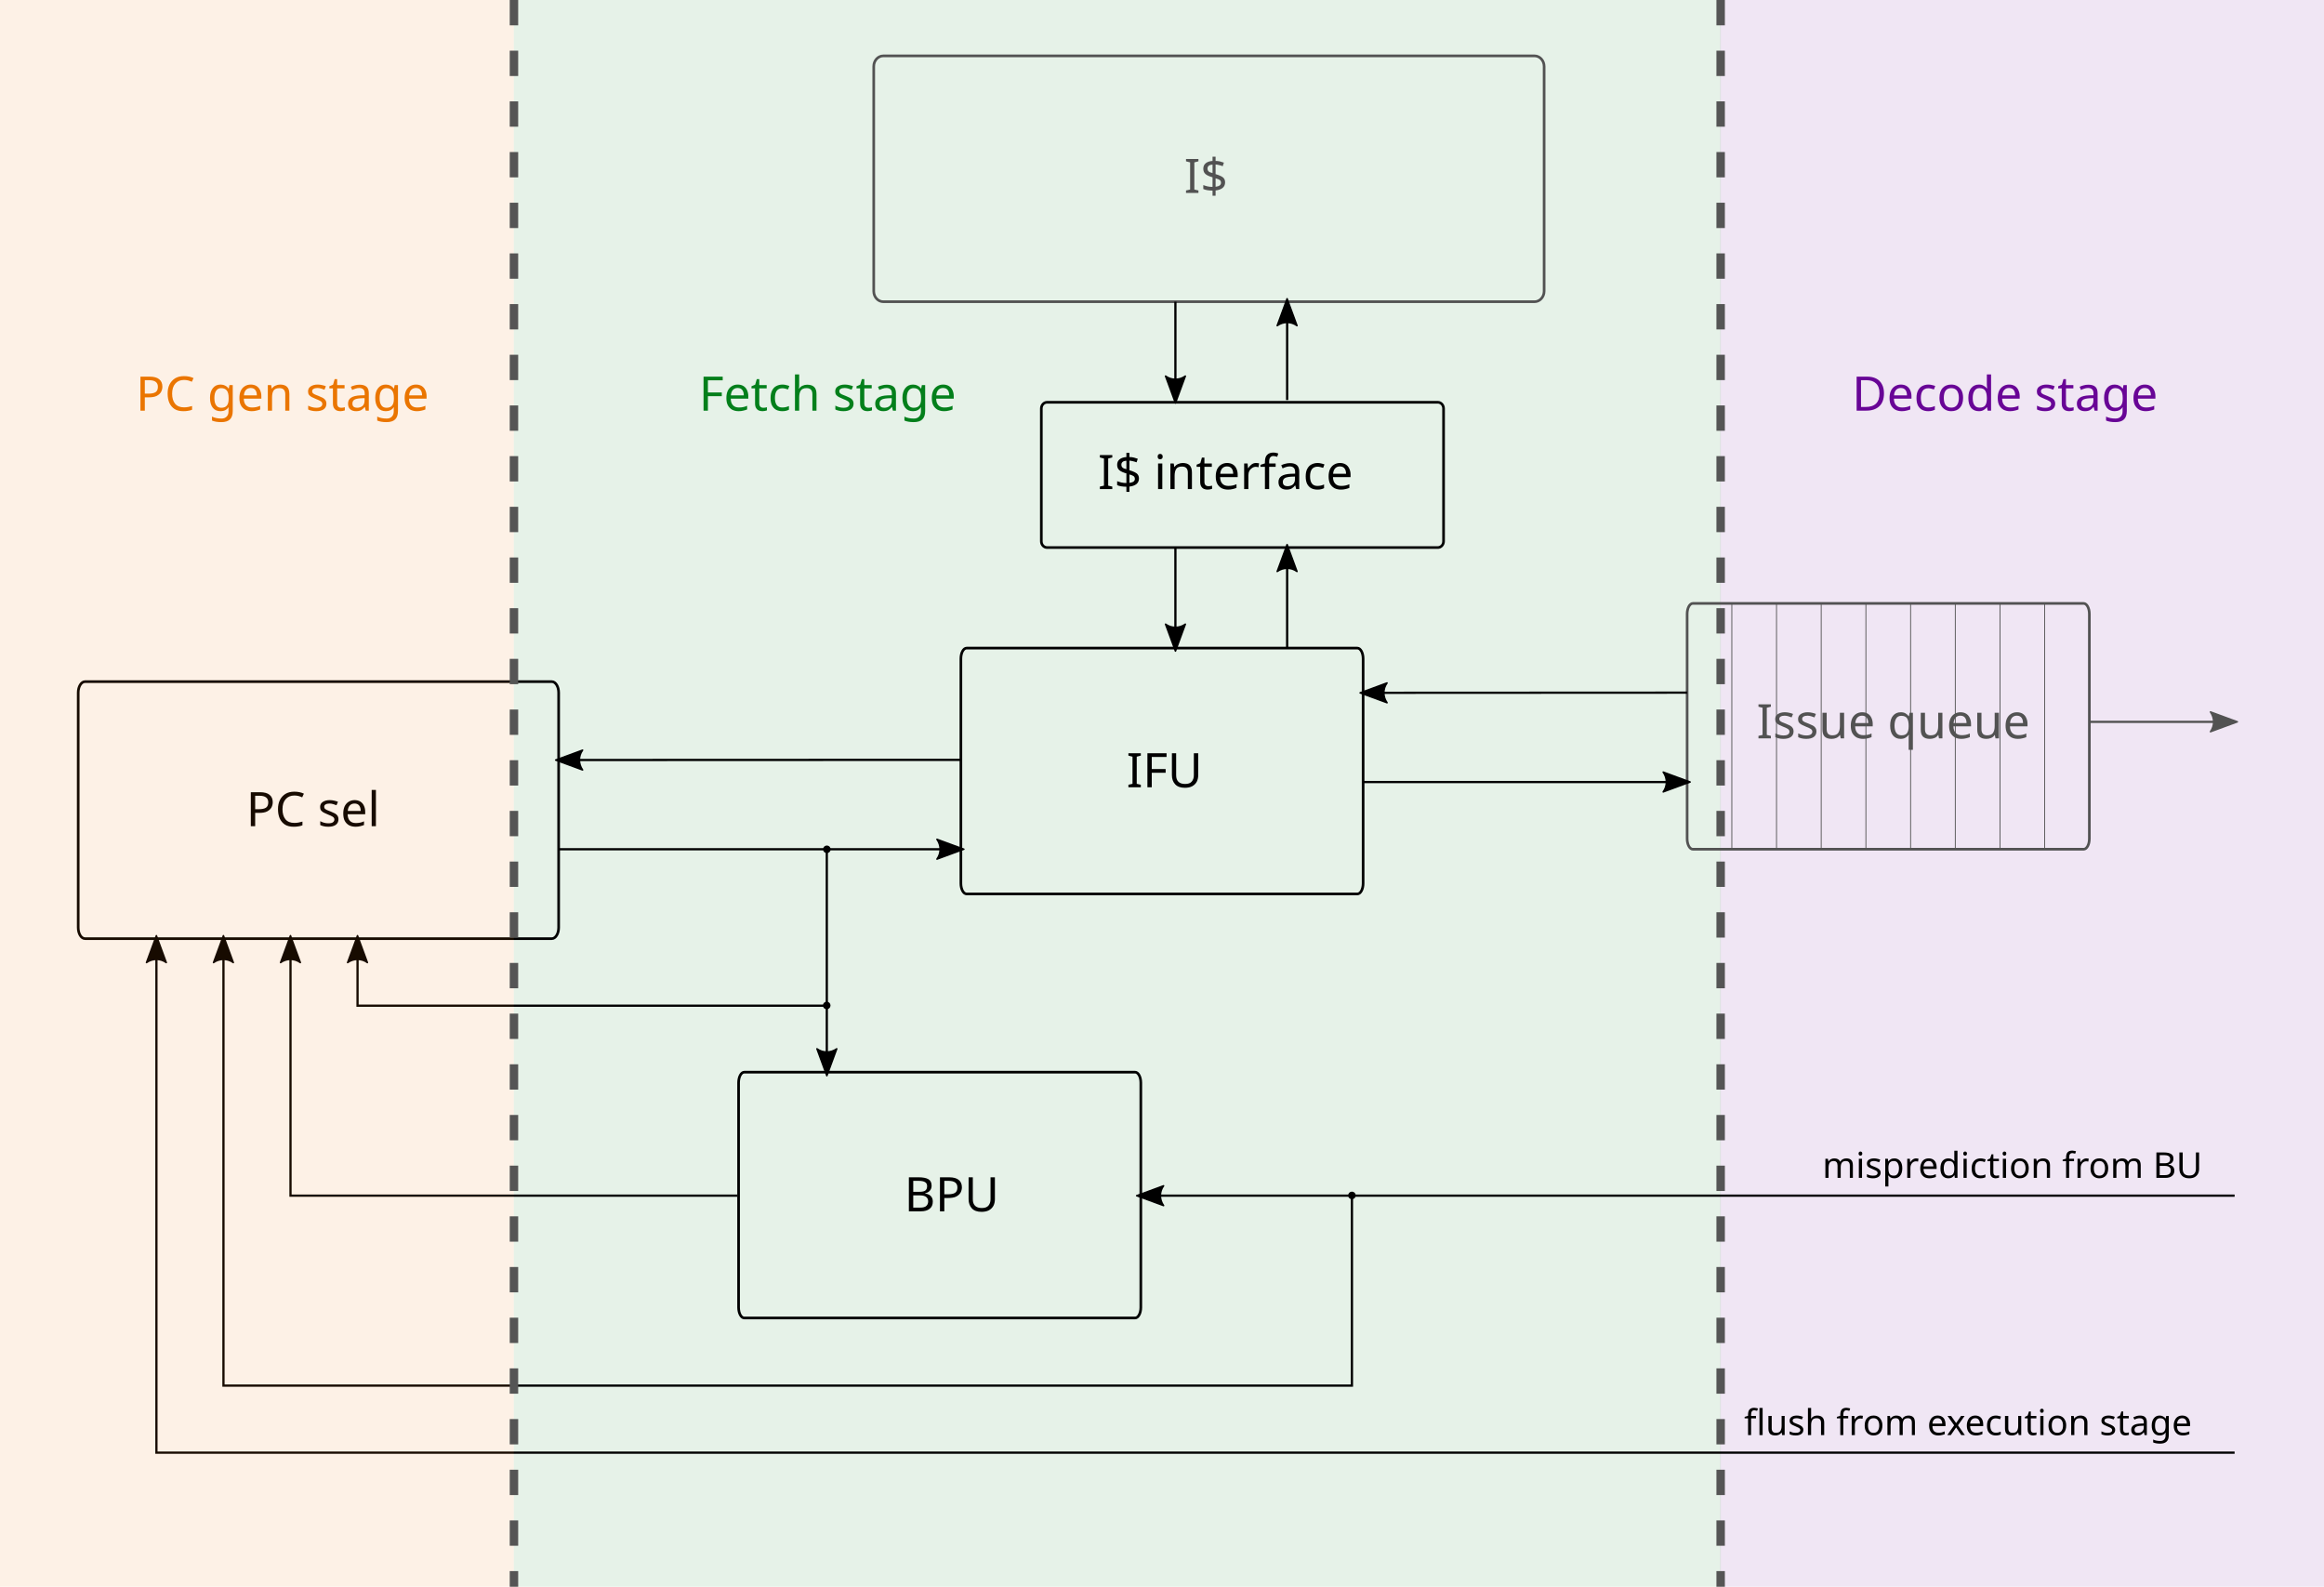
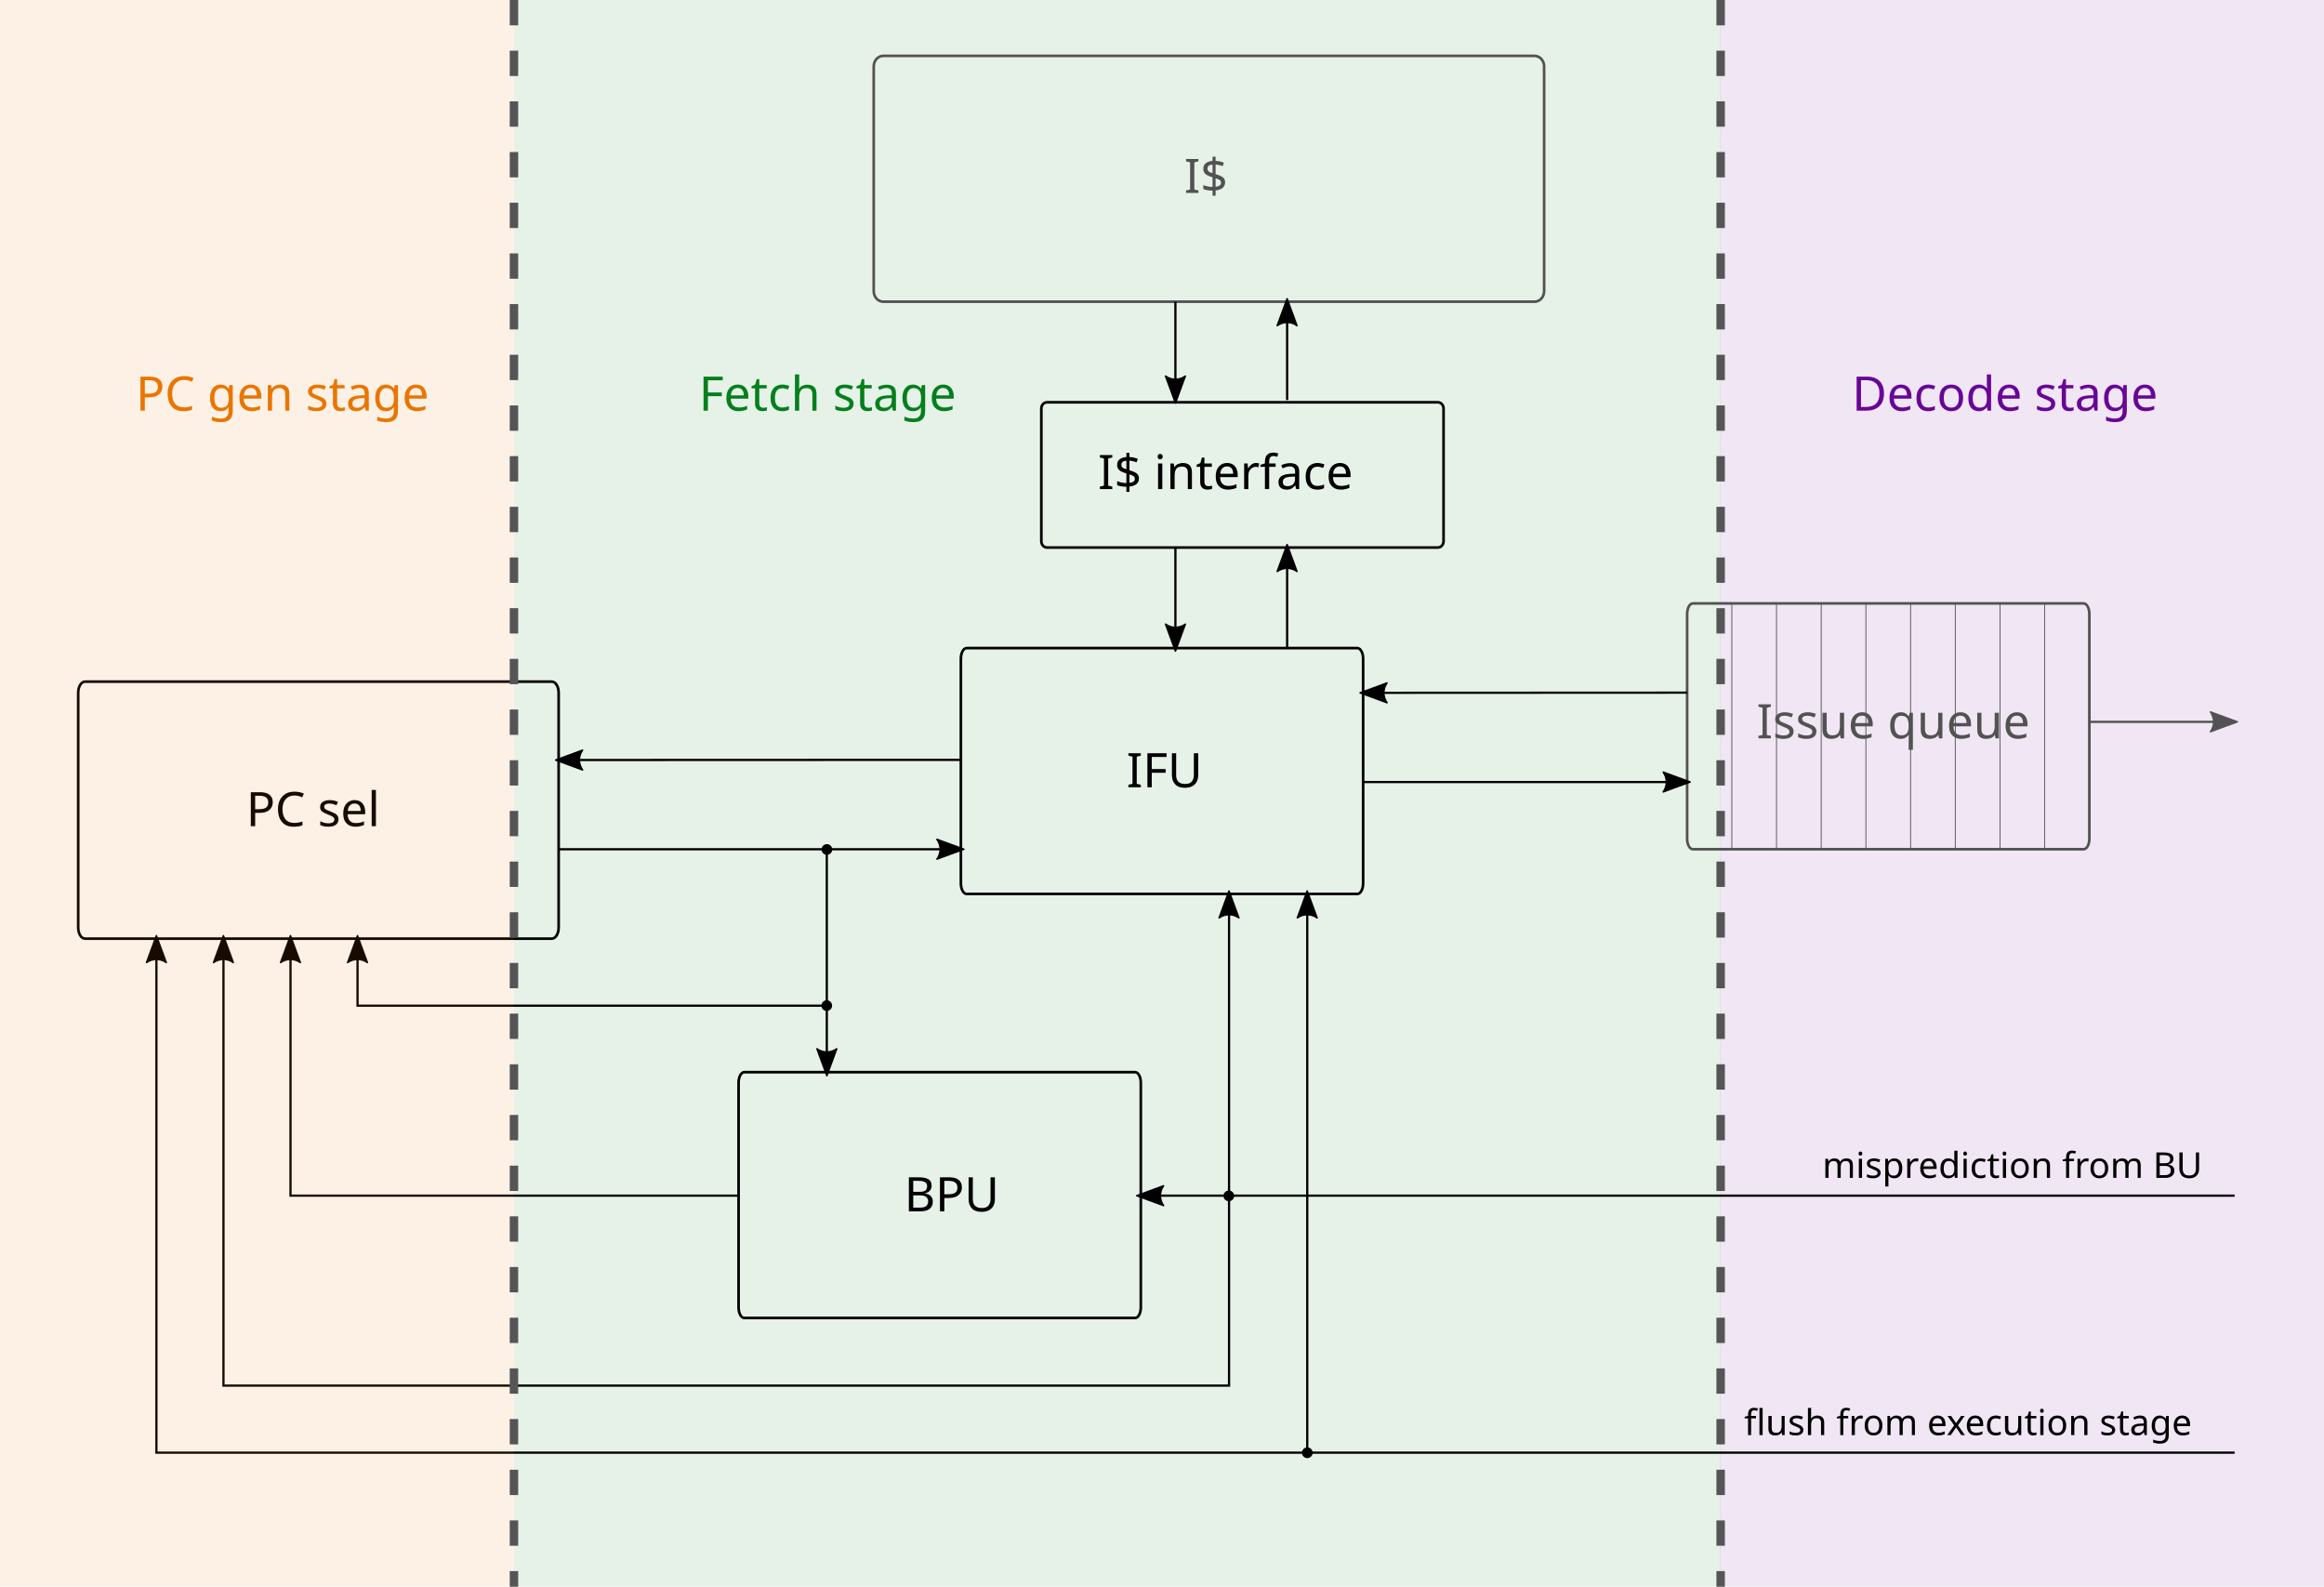
<svg xmlns="http://www.w3.org/2000/svg" width="275.167mm" height="187.854mm" viewBox="0 0 275.167 187.854" version="1.1" id="svg8">
  <defs id="defs2">
+     <marker style="overflow:visible" id="marker1160" refX="0" refY="0" orient="auto">
+       <path transform="matrix(-1.1,0,0,-1.1,-1.1,0)" d="M 8.719,4.034 -2.207,0.016 8.719,-4.002 c -1.745,2.372 -1.735,5.617 -6e-7,8.035 z" style="fill:#000000;fill-opacity:1;fill-rule:evenodd;stroke:#000000;stroke-width:0.625;stroke-linejoin:round;stroke-opacity:1" id="path1158" />
+     </marker>
+     <marker style="overflow:visible" id="marker1036" refX="0" refY="0" orient="auto">
+       <path transform="matrix(-1.1,0,0,-1.1,-1.1,0)" d="M 8.719,4.034 -2.207,0.016 8.719,-4.002 c -1.745,2.372 -1.735,5.617 -6e-7,8.035 z" style="fill:#000000;fill-opacity:1;fill-rule:evenodd;stroke:#000000;stroke-width:0.625;stroke-linejoin:round;stroke-opacity:1" id="path1034" />
+     </marker>
    <marker orient="auto" refY="0" refX="0" id="marker9474" style="overflow:visible">
      <path id="path9472" style="fill:#000000;fill-opacity:1;fill-rule:evenodd;stroke:#000000;stroke-width:0.625;stroke-linejoin:round;stroke-opacity:1" d="M 8.719,4.034 -2.207,0.016 8.719,-4.002 c -1.745,2.372 -1.735,5.617 -6e-7,8.035 z" transform="matrix(-1.1,0,0,-1.1,-1.1,0)" />
    </marker>
    <marker style="overflow:visible" id="marker9354" refX="0" refY="0" orient="auto">
      <path transform="matrix(-1.1,0,0,-1.1,-1.1,0)" d="M 8.719,4.034 -2.207,0.016 8.719,-4.002 c -1.745,2.372 -1.735,5.617 -6e-7,8.035 z" style="fill:#000000;fill-opacity:1;fill-rule:evenodd;stroke:#000000;stroke-width:0.625;stroke-linejoin:round;stroke-opacity:1" id="path9352" />
    </marker>
    <marker orient="auto" refY="0" refX="0" id="marker8982" style="overflow:visible">
      <path id="path8980" style="fill:#000000;fill-opacity:1;fill-rule:evenodd;stroke:#000000;stroke-width:0.625;stroke-linejoin:round;stroke-opacity:1" d="M 8.719,4.034 -2.207,0.016 8.719,-4.002 c -1.745,2.372 -1.735,5.617 -6e-7,8.035 z" transform="matrix(-1.1,0,0,-1.1,-1.1,0)" />
    </marker>
    <marker style="overflow:visible" id="marker6156" refX="0" refY="0" orient="auto">
      <path transform="matrix(-1.1,0,0,-1.1,-1.1,0)" d="M 8.719,4.034 -2.207,0.016 8.719,-4.002 c -1.745,2.372 -1.735,5.617 -6e-7,8.035 z" style="fill:#000000;fill-opacity:1;fill-rule:evenodd;stroke:#000000;stroke-width:0.625;stroke-linejoin:round;stroke-opacity:1" id="path6154" />
    </marker>
    <marker style="overflow:visible" id="marker6092" refX="0" refY="0" orient="auto">
      <path transform="matrix(-1.1,0,0,-1.1,-1.1,0)" d="M 8.719,4.034 -2.207,0.016 8.719,-4.002 c -1.745,2.372 -1.735,5.617 -6e-7,8.035 z" style="fill:#000000;fill-opacity:1;fill-rule:evenodd;stroke:#000000;stroke-width:0.625;stroke-linejoin:round;stroke-opacity:1" id="path6090" />
    </marker>
    <marker orient="auto" refY="0" refX="0" id="marker4937" style="overflow:visible">
      <path id="path4935" style="fill:#000000;fill-opacity:1;fill-rule:evenodd;stroke:#000000;stroke-width:0.625;stroke-linejoin:round;stroke-opacity:1" d="M 8.719,4.034 -2.207,0.016 8.719,-4.002 c -1.745,2.372 -1.735,5.617 -6e-7,8.035 z" transform="matrix(-1.1,0,0,-1.1,-1.1,0)" />
    </marker>
    <marker style="overflow:visible" id="marker4879" refX="0" refY="0" orient="auto">
      <path transform="matrix(-1.1,0,0,-1.1,-1.1,0)" d="M 8.719,4.034 -2.207,0.016 8.719,-4.002 c -1.745,2.372 -1.735,5.617 -6e-7,8.035 z" style="fill:#000000;fill-opacity:1;fill-rule:evenodd;stroke:#000000;stroke-width:0.625;stroke-linejoin:round;stroke-opacity:1" id="path4877" />
    </marker>
    <marker orient="auto" refY="0" refX="0" id="Arrow2Lend" style="overflow:visible">
      <path id="path3835" style="fill:#000000;fill-opacity:1;fill-rule:evenodd;stroke:#000000;stroke-width:0.625;stroke-linejoin:round;stroke-opacity:1" d="M 8.719,4.034 -2.207,0.016 8.719,-4.002 c -1.745,2.372 -1.735,5.617 -6e-7,8.035 z" transform="matrix(-1.1,0,0,-1.1,-1.1,0)" />
    </marker>
    <marker orient="auto" refY="0" refX="0" id="marker4124" style="overflow:visible">
      <path id="path4122" style="fill:#000000;fill-opacity:1;fill-rule:evenodd;stroke:#000000;stroke-width:0.625;stroke-linejoin:round;stroke-opacity:1" d="M 8.719,4.034 -2.207,0.016 8.719,-4.002 c -1.745,2.372 -1.735,5.617 -6e-7,8.035 z" transform="scale(-0.6)" />
    </marker>
    <marker orient="auto" refY="0" refX="0" id="Arrow2Mend" style="overflow:visible">
      <path id="path3841" style="fill:#000000;fill-opacity:1;fill-rule:evenodd;stroke:#000000;stroke-width:0.625;stroke-linejoin:round;stroke-opacity:1" d="M 8.719,4.034 -2.207,0.016 8.719,-4.002 c -1.745,2.372 -1.735,5.617 -6e-7,8.035 z" transform="scale(-0.6)" />
    </marker>
    <marker orient="auto" refY="0" refX="0" id="Arrow1Mend" style="overflow:visible">
      <path id="path3823" d="M 0,0 5,-5 -12.5,0 5,5 Z" style="fill:#000000;fill-opacity:1;fill-rule:evenodd;stroke:#000000;stroke-width:1pt;stroke-opacity:1" transform="matrix(-0.4,0,0,-0.4,-4,0)" />
    </marker>
    <marker orient="auto" refY="0" refX="0" id="Arrow2Lend-6" style="overflow:visible">
      <path id="path3835-1" style="fill:#000000;fill-opacity:1;fill-rule:evenodd;stroke:#000000;stroke-width:0.625;stroke-linejoin:round;stroke-opacity:1" d="M 8.719,4.034 -2.207,0.016 8.719,-4.002 c -1.745,2.372 -1.735,5.617 -6e-7,8.035 z" transform="matrix(-1.1,0,0,-1.1,-1.1,0)" />
    </marker>
    <marker orient="auto" refY="0" refX="0" id="marker4937-7" style="overflow:visible">
      <path id="path4935-9" style="fill:#000000;fill-opacity:1;fill-rule:evenodd;stroke:#000000;stroke-width:0.625;stroke-linejoin:round;stroke-opacity:1" d="M 8.719,4.034 -2.207,0.016 8.719,-4.002 c -1.745,2.372 -1.735,5.617 -6e-7,8.035 z" transform="matrix(-1.1,0,0,-1.1,-1.1,0)" />
    </marker>
    <marker style="overflow:visible" id="marker6156-5" refX="0" refY="0" orient="auto">
      <path transform="matrix(-1.1,0,0,-1.1,-1.1,0)" d="M 8.719,4.034 -2.207,0.016 8.719,-4.002 c -1.745,2.372 -1.735,5.617 -6e-7,8.035 z" style="fill:#000000;fill-opacity:1;fill-rule:evenodd;stroke:#000000;stroke-width:0.625;stroke-linejoin:round;stroke-opacity:1" id="path6154-9" />
    </marker>
    <marker style="overflow:visible" id="marker6092-2" refX="0" refY="0" orient="auto">
      <path transform="matrix(-1.1,0,0,-1.1,-1.1,0)" d="M 8.719,4.034 -2.207,0.016 8.719,-4.002 c -1.745,2.372 -1.735,5.617 -6e-7,8.035 z" style="fill:#000000;fill-opacity:1;fill-rule:evenodd;stroke:#000000;stroke-width:0.625;stroke-linejoin:round;stroke-opacity:1" id="path6090-2" />
    </marker>
    <marker orient="auto" refY="0" refX="0" id="Arrow2Lend-7" style="overflow:visible">
      <path id="path3835-3" style="fill:#000000;fill-opacity:1;fill-rule:evenodd;stroke:#000000;stroke-width:0.625;stroke-linejoin:round;stroke-opacity:1" d="M 8.719,4.034 -2.207,0.016 8.719,-4.002 c -1.745,2.372 -1.735,5.617 -6e-7,8.035 z" transform="matrix(-1.1,0,0,-1.1,-1.1,0)" />
    </marker>
    <marker orient="auto" refY="0" refX="0" id="Arrow2Lend-6-6" style="overflow:visible">
      <path id="path3835-1-1" style="fill:#000000;fill-opacity:1;fill-rule:evenodd;stroke:#000000;stroke-width:0.625;stroke-linejoin:round;stroke-opacity:1" d="M 8.719,4.034 -2.207,0.016 8.719,-4.002 c -1.745,2.372 -1.735,5.617 -6e-7,8.035 z" transform="matrix(-1.1,0,0,-1.1,-1.1,0)" />
    </marker>
    <marker orient="auto" refY="0" refX="0" id="Arrow2Lend-7-8" style="overflow:visible">
      <path id="path3835-3-4" style="fill:#525252;fill-opacity:1;fill-rule:evenodd;stroke:#525252;stroke-width:0.625;stroke-linejoin:round;stroke-opacity:1" d="M 8.719,4.034 -2.207,0.016 8.719,-4.002 c -1.745,2.372 -1.735,5.617 -6e-7,8.035 z" transform="matrix(-1.1,0,0,-1.1,-1.1,0)" />
    </marker>
  </defs>
  <g id="layer1" transform="translate(-1.388341e-6,4.62502)">
    <rect style="fill:#680596;fill-opacity:0.098;stroke:none;stroke-width:0.3;stroke-miterlimit:4;stroke-dasharray:none;stroke-dashoffset:0;stroke-opacity:1" id="rect12276" width="71.495" height="187.854" x="203.672" y="-4.625" ry="6.5688194e-16" />
    <rect ry="6.5688194e-16" y="-4.625" x="60.838" height="187.854" width="142.907" id="rect12274" style="fill:#037f1b;fill-opacity:0.098;stroke:none;stroke-width:0.3;stroke-miterlimit:4;stroke-dasharray:none;stroke-dashoffset:0;stroke-opacity:1" />
    <rect rx="0.813" ry="1.304" style="fill:none;fill-opacity:1;stroke:#000000;stroke-width:0.313;stroke-opacity:1" y="76.073" x="9.26" height="30.427" width="56.885" id="rect3715-4" />
    <text id="text4524-2" y="93.307" x="29.114" style="font-style:normal;font-variant:normal;font-weight:normal;font-stretch:normal;font-size:5.651px;line-height:1.25;font-family:'Ubuntu Mono';-inkscape-font-specification:'Ubuntu Mono';letter-spacing:0px;word-spacing:0px;fill:#000000;fill-opacity:1;stroke:none;stroke-width:0.265" xml:space="preserve" transform="scale(1.001237,0.9987643)">
      <tspan style="font-size:5.651px;stroke-width:0.265" y="93.307" x="29.114" id="tspan4522-9">PC sel</tspan>
    </text>
    <rect rx="0.68" ry="1.247" style="fill:none;fill-opacity:1;stroke:#000000;stroke-width:0.313;stroke-opacity:1" y="72.104" x="113.771" height="29.104" width="47.625" id="rect3715-4-7" />
    <text id="text4524-2-5" y="88.691" x="133.223" style="font-style:normal;font-variant:normal;font-weight:normal;font-stretch:normal;font-size:5.651px;line-height:1.25;font-family:'Ubuntu Mono';-inkscape-font-specification:'Ubuntu Mono';letter-spacing:0px;word-spacing:0px;fill:#000000;fill-opacity:1;stroke:none;stroke-width:0.265" xml:space="preserve" transform="scale(1.001237,0.9987643)">
      <tspan style="font-size:5.651px;stroke-width:0.265" y="88.691" x="133.223" id="tspan4522-9-3">IFU</tspan>
    </text>
    <rect rx="0.68" ry="1.247" style="fill:none;fill-opacity:1;stroke:#000000;stroke-width:0.313;stroke-opacity:1" y="122.307" x="87.45" height="29.104" width="47.625" id="rect3715-4-7-6" />
    <text id="text4524-2-5-2" y="138.955" x="106.935" style="font-style:normal;font-variant:normal;font-weight:normal;font-stretch:normal;font-size:5.651px;line-height:1.25;font-family:'Ubuntu Mono';-inkscape-font-specification:'Ubuntu Mono';letter-spacing:0px;word-spacing:0px;fill:#000000;fill-opacity:1;stroke:none;stroke-width:0.265" xml:space="preserve" transform="scale(1.001237,0.9987643)">
      <tspan style="font-size:5.651px;stroke-width:0.265" y="138.955" x="106.935" id="tspan4522-9-3-9">BPU</tspan>
    </text>
    <rect rx="1.134" ry="1.247" style="fill:none;fill-opacity:1;stroke:#525252;stroke-width:0.313;stroke-opacity:1" y="1.99" x="103.452" height="29.104" width="79.375" id="rect3715-4-7-2" />
    <text id="text4524-2-5-7" y="18.246" x="140.035" style="font-style:normal;font-variant:normal;font-weight:normal;font-stretch:normal;font-size:5.651px;line-height:1.25;font-family:'Ubuntu Mono';-inkscape-font-specification:'Ubuntu Mono';letter-spacing:0px;word-spacing:0px;fill:#525252;fill-opacity:1;stroke:none;stroke-width:0.265;" xml:space="preserve" transform="scale(1.001237,0.9987643)">
      <tspan style="font-size:5.651px;fill:#525252;fill-opacity:1;stroke-width:0.265;" y="18.246" x="140.035" id="tspan4522-9-3-0">I$</tspan>
    </text>
    <rect rx="0.68" ry="1.247" style="fill:none;fill-opacity:1;stroke:#525252;stroke-width:0.313;stroke-opacity:1" y="66.812" x="199.76" height="29.104" width="47.625" id="rect3715-4-7-3" />
    <text id="text4524-2-5-6" y="82.892" x="207.73" style="font-style:normal;font-variant:normal;font-weight:normal;font-stretch:normal;font-size:5.651px;line-height:1.25;font-family:'Ubuntu Mono';-inkscape-font-specification:'Ubuntu Mono';letter-spacing:0px;word-spacing:0px;fill:#525252;fill-opacity:1;stroke:none;stroke-width:0.265" xml:space="preserve" transform="scale(1.001237,0.9987643)">
      <tspan style="font-size:5.651px;fill:#525252;fill-opacity:1;stroke-width:0.265" y="82.892" x="207.73" id="tspan4522-9-3-06">Issue queue</tspan>
    </text>
    <path id="path3007" d="M 66.146,95.917 H 113.771" style="fill:none;stroke:#000000;stroke-width:0.265;stroke-linecap:butt;stroke-linejoin:miter;stroke-miterlimit:4;stroke-dasharray:none;stroke-opacity:1;marker-end:url(#Arrow2Lend)" />
    <path id="path3007-8" d="m 113.771,85.333 -47.625,0.019" style="fill:none;stroke:#000000;stroke-width:0.265;stroke-linecap:butt;stroke-linejoin:miter;stroke-miterlimit:4;stroke-dasharray:none;stroke-opacity:1;marker-end:url(#Arrow2Lend-6)" />
    <path id="path4867" d="M 97.896,95.917 V 122.375" style="fill:none;stroke:#000000;stroke-width:0.265px;stroke-linecap:butt;stroke-linejoin:miter;stroke-opacity:1;marker-end:url(#marker4879)" />
    <path id="path4869" d="M 97.896,114.438 H 42.333 V 106.5" style="fill:none;stroke:#000000;stroke-width:0.265px;stroke-linecap:butt;stroke-linejoin:miter;stroke-opacity:1;marker-end:url(#marker4937)" />
    <path id="path4869-2" d="M 87.312,136.927 H 34.396 V 106.5" style="fill:none;stroke:#000000;stroke-width:0.265px;stroke-linecap:butt;stroke-linejoin:miter;stroke-opacity:1;marker-end:url(#marker4937-7)" />
    <path id="path6080" d="m 139.171,60.198 v 11.906" style="fill:none;stroke:#000000;stroke-width:0.265px;stroke-linecap:butt;stroke-linejoin:miter;stroke-opacity:1;marker-end:url(#marker6092)" />
    <path id="path6082" d="M 152.4,72.104 V 60.198" style="fill:none;stroke:#000000;stroke-width:0.265px;stroke-linecap:butt;stroke-linejoin:miter;stroke-opacity:1;marker-end:url(#marker6156)" />
    <rect rx="0.68" ry="0.737" style="fill:none;fill-opacity:1;stroke:#000000;stroke-width:0.313;stroke-opacity:1" y="43" x="123.296" height="17.198" width="47.625" id="rect3715-4-7-2-0" />
    <text id="text4524-2-5-7-2" y="53.347" x="129.848" style="font-style:normal;font-variant:normal;font-weight:normal;font-stretch:normal;font-size:5.651px;line-height:1.25;font-family:'Ubuntu Mono';-inkscape-font-specification:'Ubuntu Mono';letter-spacing:0px;word-spacing:0px;fill:#000000;fill-opacity:1;stroke:none;stroke-width:0.265" xml:space="preserve" transform="scale(1.001237,0.9987643)">
      <tspan style="font-size:5.651px;stroke-width:0.265" y="53.347" x="129.848" id="tspan4522-9-3-0-3">I$ interface</tspan>
    </text>
    <path id="path6080-8" d="M 139.171,31.094 V 42.735" style="fill:none;stroke:#000000;stroke-width:0.265px;stroke-linecap:butt;stroke-linejoin:miter;stroke-opacity:1;marker-end:url(#marker6092-2)" />
    <path id="path6082-9" d="M 152.4,42.735 V 31.094" style="fill:none;stroke:#000000;stroke-width:0.265px;stroke-linecap:butt;stroke-linejoin:miter;stroke-opacity:1;marker-end:url(#marker6156-5)" />
    <path id="path3007-2" d="m 161.396,87.96 h 38.365" style="fill:none;stroke:#000000;stroke-width:0.265;stroke-linecap:butt;stroke-linejoin:miter;stroke-miterlimit:4;stroke-dasharray:none;stroke-opacity:1;marker-end:url(#Arrow2Lend-7)" />
    <path id="path3007-8-9" d="m 199.76,77.377 -38.365,0.019" style="fill:none;stroke:#000000;stroke-width:0.265;stroke-linecap:butt;stroke-linejoin:miter;stroke-miterlimit:4;stroke-dasharray:none;stroke-opacity:1;marker-end:url(#Arrow2Lend-6-6)" />
    <path id="path8972" d="M 264.583,136.927 H 134.937" style="fill:none;stroke:#000000;stroke-width:0.265;stroke-linecap:butt;stroke-linejoin:miter;stroke-miterlimit:4;stroke-dasharray:none;stroke-opacity:1;marker-end:url(#marker8982)" />
-     <path id="path9344" d="m 160.073,136.927 v 22.49 H 26.458 V 106.5" style="fill:none;stroke:#000000;stroke-width:0.265px;stroke-linecap:butt;stroke-linejoin:miter;stroke-opacity:1;marker-end:url(#marker9354)" />
+     <path id="path9344" d="m 145.521,136.927 v 22.49 H 26.458 V 106.5" style="fill:none;stroke:#000000;stroke-width:0.265px;stroke-linecap:butt;stroke-linejoin:miter;stroke-opacity:1;marker-end:url(#marker9354)" />
    <path id="path9464" d="M 264.583,167.354 H 18.521 V 106.5" style="fill:none;stroke:#000000;stroke-width:0.265px;stroke-linecap:butt;stroke-linejoin:miter;stroke-opacity:1;marker-end:url(#marker9474)" />
    <text id="text4524-2-5-2-3" y="134.995" x="215.503" style="font-style:normal;font-variant:normal;font-weight:normal;font-stretch:normal;font-size:4.233px;line-height:1.25;font-family:'Ubuntu Mono';-inkscape-font-specification:'Ubuntu Mono, Normal';font-variant-ligatures:normal;font-variant-caps:normal;font-variant-numeric:normal;font-feature-settings:normal;text-align:start;letter-spacing:0px;word-spacing:0px;writing-mode:lr-tb;text-anchor:start;fill:#000000;fill-opacity:1;stroke:none;stroke-width:0.265" xml:space="preserve" transform="scale(1.001237,0.9987643)">
      <tspan style="font-style:normal;font-variant:normal;font-weight:normal;font-stretch:normal;font-size:4.233px;font-family:'Ubuntu Mono';-inkscape-font-specification:'Ubuntu Mono, Normal';font-variant-ligatures:normal;font-variant-caps:normal;font-variant-numeric:normal;font-feature-settings:normal;text-align:start;writing-mode:lr-tb;text-anchor:start;stroke-width:0.265" y="134.995" x="215.503" id="tspan4522-9-3-9-1">misprediction from BU</tspan>
    </text>
    <text id="text4524-2-5-2-3-9" y="165.473" x="206.25" style="font-style:normal;font-variant:normal;font-weight:normal;font-stretch:normal;font-size:4.233px;line-height:1.25;font-family:'Ubuntu Mono';-inkscape-font-specification:'Ubuntu Mono, Normal';font-variant-ligatures:normal;font-variant-caps:normal;font-variant-numeric:normal;font-feature-settings:normal;text-align:start;letter-spacing:0px;word-spacing:0px;writing-mode:lr-tb;text-anchor:start;fill:#000000;fill-opacity:1;stroke:none;stroke-width:0.265" xml:space="preserve" transform="scale(1.001237,0.9987643)">
      <tspan style="font-style:normal;font-variant:normal;font-weight:normal;font-stretch:normal;font-size:4.233px;font-family:'Ubuntu Mono';-inkscape-font-specification:'Ubuntu Mono, Normal';font-variant-ligatures:normal;font-variant-caps:normal;font-variant-numeric:normal;font-feature-settings:normal;text-align:start;writing-mode:lr-tb;text-anchor:start;stroke-width:0.265" y="165.473" x="206.25" id="tspan4522-9-3-9-1-4">flush from execution stage</tspan>
    </text>
-     <circle transform="scale(1,-1)" cy="-114.412" cx="97.885" id="path103-7-2" style="fill:#000000;fill-opacity:1;stroke:#000000;stroke-width:0.204;stroke-opacity:1" r="0.348" />
-     <circle transform="scale(1,-1)" cy="-136.901" cx="160.073" id="path103-7-2-7" style="fill:#000000;fill-opacity:1;stroke:#000000;stroke-width:0.204;stroke-opacity:1" r="0.348" />
+     <ellipse transform="scale(1,-1)" cy="-114.429" cx="97.889" id="path103-7-2" style="fill:#000000;fill-opacity:1;stroke:#000000;stroke-width:0.204;stroke-opacity:1" rx="0.532" ry="0.532" />
+     <ellipse transform="scale(1,-1)" cy="-136.953" cx="145.497" id="path103-7-2-7" style="fill:#000000;fill-opacity:1;stroke:#000000;stroke-width:0.204;stroke-opacity:1" rx="0.532" ry="0.532" />
    <path id="path3007-2-5" d="m 247.358,80.835 h 17.198" style="fill:none;stroke:#525252;stroke-width:0.265;stroke-linecap:butt;stroke-linejoin:miter;stroke-miterlimit:4;stroke-dasharray:none;stroke-opacity:1;marker-end:url(#Arrow2Lend-7-8)" />
    <text id="text4524-2-0" y="44.044" x="16.061" style="font-style:normal;font-variant:normal;font-weight:normal;font-stretch:normal;font-size:5.651px;line-height:1.25;font-family:'Ubuntu Mono';-inkscape-font-specification:'Ubuntu Mono';letter-spacing:0px;word-spacing:0px;fill:#ea7500;fill-opacity:1;stroke:none;stroke-width:0.265" xml:space="preserve" transform="scale(1.001237,0.9987643)">
      <tspan style="font-size:5.651px;fill:#ea7500;fill-opacity:1;stroke-width:0.265" y="44.044" x="16.061" id="tspan4522-9-36">PC gen stage</tspan>
    </text>
    <text xml:space="preserve" style="font-style:normal;font-variant:normal;font-weight:normal;font-stretch:normal;font-size:5.651px;line-height:1.25;font-family:'Ubuntu Mono';-inkscape-font-specification:'Ubuntu Mono';letter-spacing:0px;word-spacing:0px;fill:#037f1b;fill-opacity:1;stroke:none;stroke-width:0.265" x="82.654" y="44.044" id="text11859" transform="scale(1.001237,0.9987643)">
      <tspan id="tspan11857" x="82.654" y="44.044" style="font-size:5.651px;fill:#037f1b;fill-opacity:1;stroke-width:0.265">Fetch stage</tspan>
    </text>
    <text id="text11865" y="44.044" x="219.01" style="font-style:normal;font-variant:normal;font-weight:normal;font-stretch:normal;font-size:5.651px;line-height:1.25;font-family:'Ubuntu Mono';-inkscape-font-specification:'Ubuntu Mono';letter-spacing:0px;word-spacing:0px;fill:#680596;fill-opacity:1;stroke:none;stroke-width:0.265" xml:space="preserve" transform="scale(1.001237,0.9987643)">
      <tspan style="font-size:5.651px;fill:#680596;fill-opacity:1;stroke-width:0.265" y="44.044" x="219.01" id="tspan11863">Decode stage</tspan>
    </text>
    <rect style="fill:#ea7500;fill-opacity:0.098;stroke:none;stroke-width:0.3;stroke-miterlimit:4;stroke-dasharray:none;stroke-dashoffset:0;stroke-opacity:1" id="rect11875" width="60.832" height="187.854" x="1.3921639e-06" y="-4.625" ry="6.5688194e-16" />
    <path style="fill:none;stroke:#555555;stroke-width:1;stroke-linecap:butt;stroke-linejoin:miter;stroke-miterlimit:4;stroke-dasharray:3,3;stroke-dashoffset:0;stroke-opacity:1" d="M 60.854,-4.625 V 183.229" id="path12278" />
    <path style="fill:none;stroke:#555555;stroke-width:1;stroke-linecap:butt;stroke-linejoin:miter;stroke-miterlimit:4;stroke-dasharray:3,3;stroke-dashoffset:0;stroke-opacity:1" d="M 203.729,-4.625 V 183.229" id="path12280" />
-     <circle transform="scale(1,-1)" cy="-95.925" cx="97.902" id="path103-7-2-4" style="fill:#000000;fill-opacity:1;stroke:#000000;stroke-width:0.204;stroke-opacity:1" r="0.348" />
+     <ellipse transform="scale(1,-1)" cy="-95.945" cx="97.906" id="path103-7-2-4" style="fill:#000000;fill-opacity:1;stroke:#000000;stroke-width:0.204;stroke-opacity:1" rx="0.532" ry="0.532" />
    <path style="fill:none;stroke:#525252;stroke-width:0.1;stroke-linecap:butt;stroke-linejoin:miter;stroke-opacity:1;stroke-miterlimit:4;stroke-dasharray:none;stroke-dashoffset:0" d="M 205.052,66.812 V 95.917" id="path103" />
    <path id="path1018" d="M 210.344,66.812 V 95.917" style="fill:none;stroke:#525252;stroke-width:0.1;stroke-linecap:butt;stroke-linejoin:miter;stroke-miterlimit:4;stroke-dasharray:none;stroke-dashoffset:0;stroke-opacity:1" />
    <path style="fill:none;stroke:#525252;stroke-width:0.1;stroke-linecap:butt;stroke-linejoin:miter;stroke-miterlimit:4;stroke-dasharray:none;stroke-dashoffset:0;stroke-opacity:1" d="M 215.635,66.812 V 95.917" id="path1020" />
    <path id="path1022" d="M 220.927,66.812 V 95.917" style="fill:none;stroke:#525252;stroke-width:0.1;stroke-linecap:butt;stroke-linejoin:miter;stroke-miterlimit:4;stroke-dasharray:none;stroke-dashoffset:0;stroke-opacity:1" />
    <path style="fill:none;stroke:#525252;stroke-width:0.1;stroke-linecap:butt;stroke-linejoin:miter;stroke-miterlimit:4;stroke-dasharray:none;stroke-dashoffset:0;stroke-opacity:1" d="M 226.219,66.812 V 95.917" id="path1024" />
    <path id="path1026" d="M 231.511,66.812 V 95.917" style="fill:none;stroke:#525252;stroke-width:0.1;stroke-linecap:butt;stroke-linejoin:miter;stroke-miterlimit:4;stroke-dasharray:none;stroke-dashoffset:0;stroke-opacity:1" />
    <path style="fill:none;stroke:#525252;stroke-width:0.1;stroke-linecap:butt;stroke-linejoin:miter;stroke-miterlimit:4;stroke-dasharray:none;stroke-dashoffset:0;stroke-opacity:1" d="M 236.802,66.812 V 95.917" id="path1028" />
    <path id="path1030" d="M 242.094,66.812 V 95.917" style="fill:none;stroke:#525252;stroke-width:0.1;stroke-linecap:butt;stroke-linejoin:miter;stroke-miterlimit:4;stroke-dasharray:none;stroke-dashoffset:0;stroke-opacity:1" />
+     <path style="fill:none;stroke:#000000;stroke-width:0.265;stroke-linecap:butt;stroke-linejoin:miter;stroke-miterlimit:4;stroke-dasharray:none;stroke-opacity:1;marker-end:url(#marker1036)" d="M 145.521,136.927 V 101.208" id="path111" />
+     <path style="fill:none;stroke:#000000;stroke-width:0.265;stroke-linecap:butt;stroke-linejoin:miter;stroke-opacity:1;stroke-miterlimit:4;stroke-dasharray:none;marker-end:url(#marker1160)" d="M 154.781,167.354 V 101.208" id="path113" />
+     <ellipse transform="scale(1,-1)" cy="-167.364" cx="154.789" id="path103-7-2-7-3" style="fill:#000000;fill-opacity:1;stroke:#000000;stroke-width:0.204;stroke-opacity:1" rx="0.532" ry="0.532" />
  </g>
</svg>
